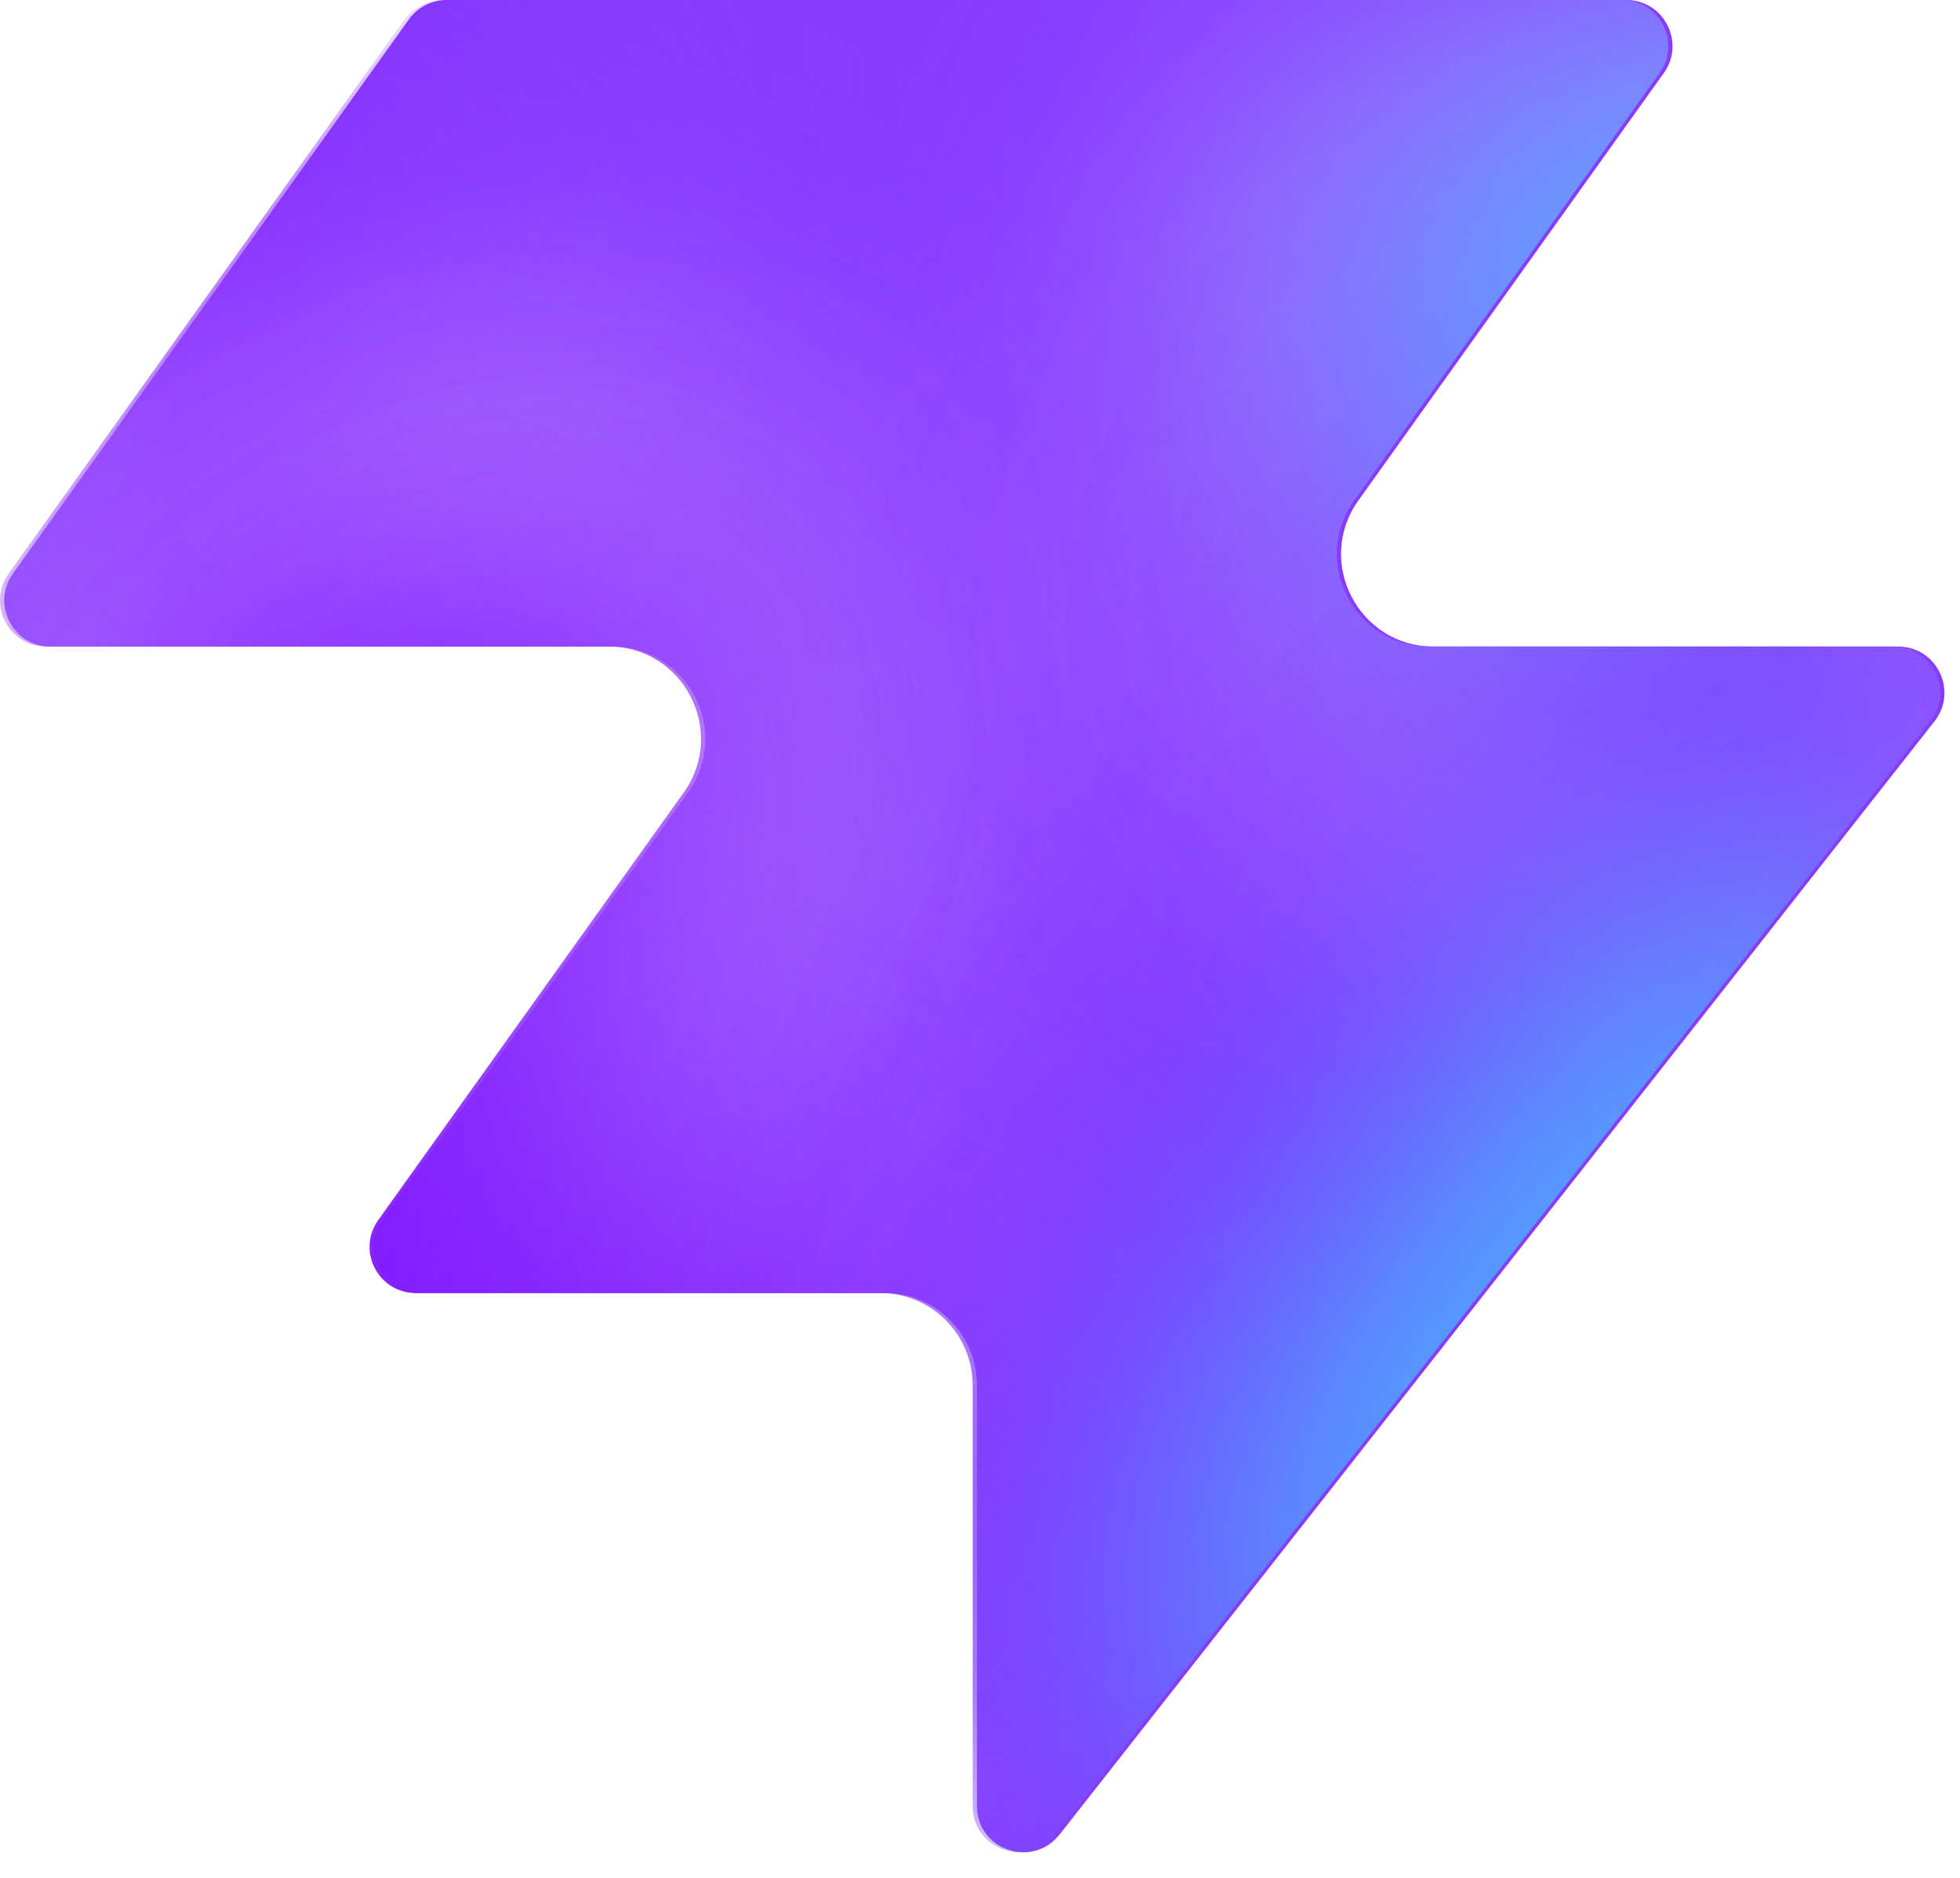
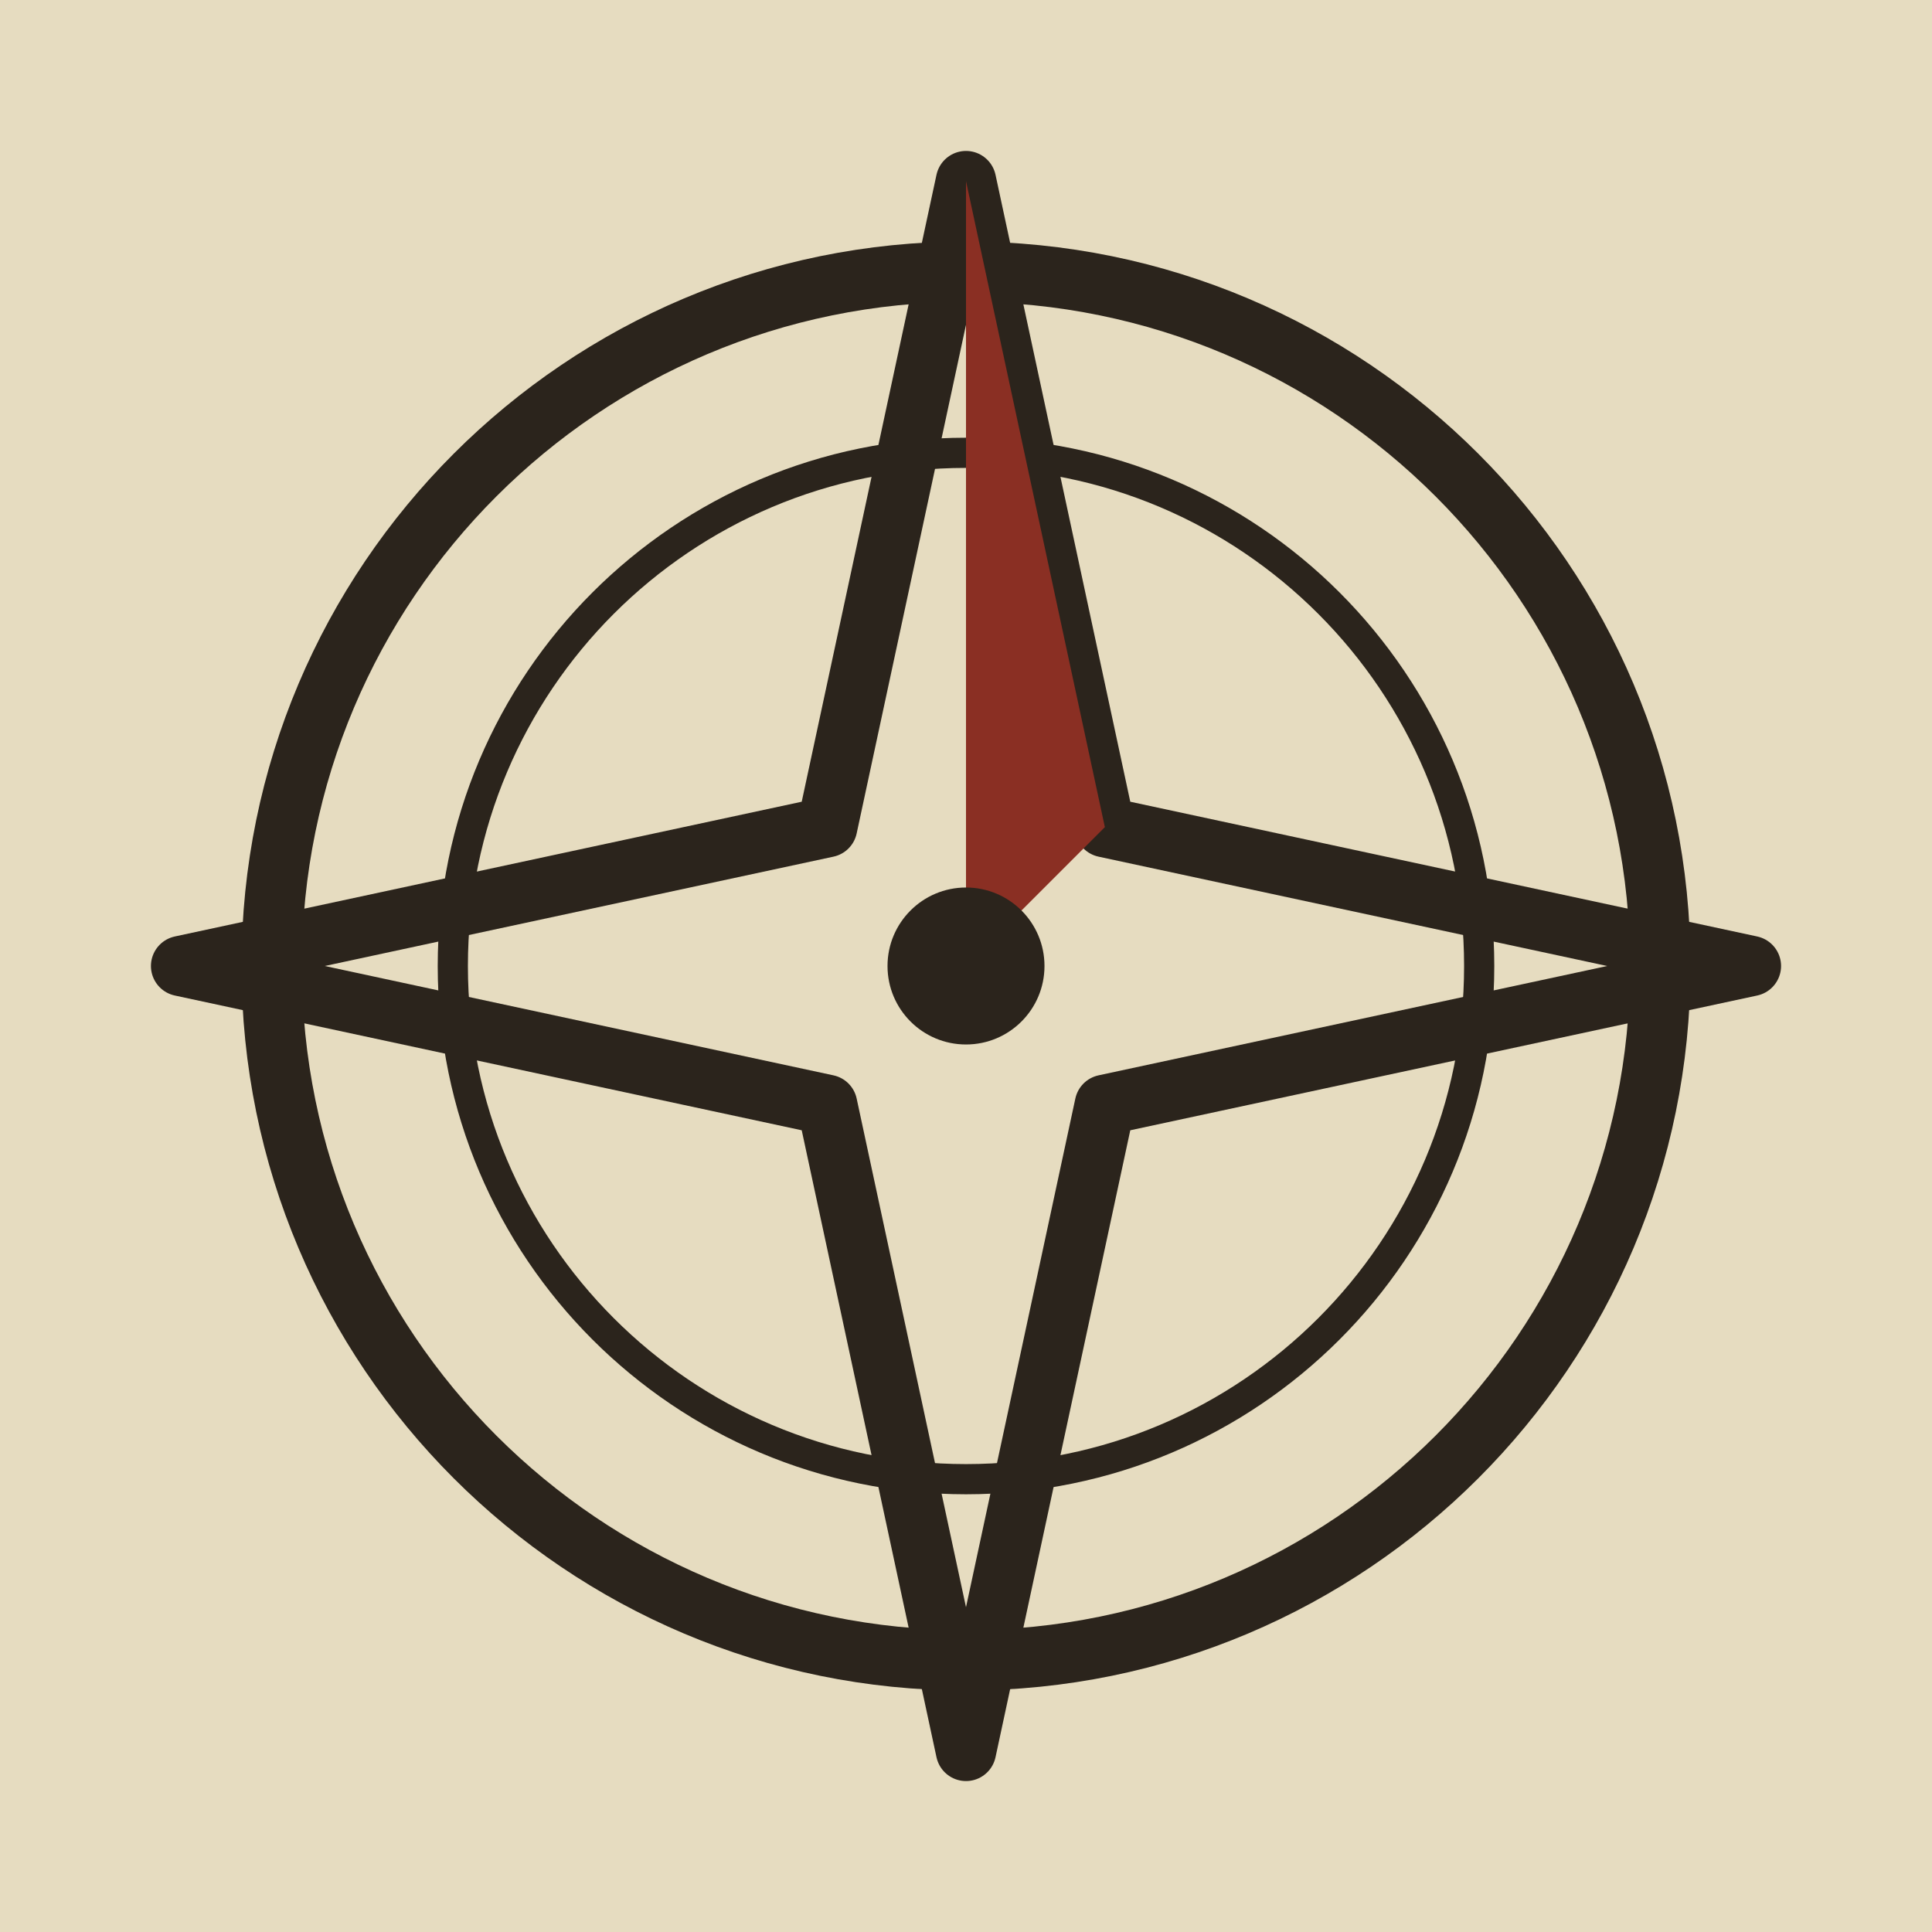
- <svg xmlns="http://www.w3.org/2000/svg" width="48" height="46" fill="none" viewBox="0 0 48 46">
-   <path fill="#863bff" d="M25.946 44.938c-.664.845-2.021.375-2.021-.698V33.937a2.26 2.26 0 0 0-2.262-2.262H10.287c-.92 0-1.456-1.04-.92-1.788l7.48-10.471c1.07-1.497 0-3.578-1.842-3.578H1.237c-.92 0-1.456-1.04-.92-1.788L10.013.474c.214-.297.556-.474.92-.474h28.894c.92 0 1.456 1.04.92 1.788l-7.48 10.471c-1.07 1.498 0 3.579 1.842 3.579h11.377c.943 0 1.473 1.088.89 1.83L25.947 44.94z" style="fill:#863bff;fill:color(display-p3 .525 .23 1);fill-opacity:1" />
-   <mask id="a" width="48" height="46" x="0" y="0" maskUnits="userSpaceOnUse" style="mask-type:alpha">
-     <path fill="#000" d="M25.842 44.938c-.664.844-2.021.375-2.021-.698V33.937a2.26 2.26 0 0 0-2.262-2.262H10.183c-.92 0-1.456-1.04-.92-1.788l7.48-10.471c1.07-1.498 0-3.579-1.842-3.579H1.133c-.92 0-1.456-1.04-.92-1.787L9.91.473c.214-.297.556-.474.92-.474h28.894c.92 0 1.456 1.04.92 1.788l-7.48 10.471c-1.07 1.498 0 3.578 1.842 3.578h11.377c.943 0 1.473 1.088.89 1.832L25.843 44.94z" style="fill:#000;fill-opacity:1" />
-   </mask>
-   <g mask="url(#a)">
-     <g filter="url(#b)">
-       <ellipse cx="5.508" cy="14.704" fill="#ede6ff" rx="5.508" ry="14.704" style="fill:#ede6ff;fill:color(display-p3 .927 .903 1);fill-opacity:1" transform="matrix(.00324 1 1 -.00324 -4.47 31.516)" />
-     </g>
-     <g filter="url(#c)">
-       <ellipse cx="10.399" cy="29.851" fill="#ede6ff" rx="10.399" ry="29.851" style="fill:#ede6ff;fill:color(display-p3 .927 .903 1);fill-opacity:1" transform="matrix(.00324 1 1 -.00324 -39.328 7.883)" />
-     </g>
-     <g filter="url(#d)">
-       <ellipse cx="5.508" cy="30.487" fill="#7e14ff" rx="5.508" ry="30.487" style="fill:#7e14ff;fill:color(display-p3 .492 .077 1);fill-opacity:1" transform="rotate(89.814 -25.913 -14.639)scale(1 -1)" />
-     </g>
-     <g filter="url(#e)">
-       <ellipse cx="5.508" cy="30.599" fill="#7e14ff" rx="5.508" ry="30.599" style="fill:#7e14ff;fill:color(display-p3 .492 .077 1);fill-opacity:1" transform="rotate(89.814 -32.644 -3.334)scale(1 -1)" />
-     </g>
-     <g filter="url(#f)">
-       <ellipse cx="5.508" cy="30.599" fill="#7e14ff" rx="5.508" ry="30.599" style="fill:#7e14ff;fill:color(display-p3 .492 .077 1);fill-opacity:1" transform="matrix(.00324 1 1 -.00324 -34.34 30.47)" />
-     </g>
-     <g filter="url(#g)">
-       <ellipse cx="14.072" cy="22.078" fill="#ede6ff" rx="14.072" ry="22.078" style="fill:#ede6ff;fill:color(display-p3 .927 .903 1);fill-opacity:1" transform="rotate(93.35 24.506 48.493)scale(-1 1)" />
-     </g>
-     <g filter="url(#h)">
-       <ellipse cx="3.47" cy="21.501" fill="#7e14ff" rx="3.47" ry="21.501" style="fill:#7e14ff;fill:color(display-p3 .492 .077 1);fill-opacity:1" transform="rotate(89.009 28.708 47.59)scale(-1 1)" />
-     </g>
-     <g filter="url(#i)">
-       <ellipse cx="3.47" cy="21.501" fill="#7e14ff" rx="3.47" ry="21.501" style="fill:#7e14ff;fill:color(display-p3 .492 .077 1);fill-opacity:1" transform="rotate(89.009 28.708 47.59)scale(-1 1)" />
-     </g>
-     <g filter="url(#j)">
-       <ellipse cx=".387" cy="8.972" fill="#7e14ff" rx="4.407" ry="29.108" style="fill:#7e14ff;fill:color(display-p3 .492 .077 1);fill-opacity:1" transform="rotate(39.51 .387 8.972)" />
-     </g>
-     <g filter="url(#k)">
-       <ellipse cx="47.523" cy="-6.092" fill="#7e14ff" rx="4.407" ry="29.108" style="fill:#7e14ff;fill:color(display-p3 .492 .077 1);fill-opacity:1" transform="rotate(37.892 47.523 -6.092)" />
-     </g>
-     <g filter="url(#l)">
-       <ellipse cx="41.412" cy="6.333" fill="#47bfff" rx="5.971" ry="9.665" style="fill:#47bfff;fill:color(display-p3 .28 .748 1);fill-opacity:1" transform="rotate(37.892 41.412 6.333)" />
-     </g>
-     <g filter="url(#m)">
-       <ellipse cx="-1.879" cy="38.332" fill="#7e14ff" rx="4.407" ry="29.108" style="fill:#7e14ff;fill:color(display-p3 .492 .077 1);fill-opacity:1" transform="rotate(37.892 -1.88 38.332)" />
-     </g>
-     <g filter="url(#n)">
-       <ellipse cx="-1.879" cy="38.332" fill="#7e14ff" rx="4.407" ry="29.108" style="fill:#7e14ff;fill:color(display-p3 .492 .077 1);fill-opacity:1" transform="rotate(37.892 -1.88 38.332)" />
-     </g>
-     <g filter="url(#o)">
-       <ellipse cx="35.651" cy="29.907" fill="#7e14ff" rx="4.407" ry="29.108" style="fill:#7e14ff;fill:color(display-p3 .492 .077 1);fill-opacity:1" transform="rotate(37.892 35.651 29.907)" />
-     </g>
-     <g filter="url(#p)">
-       <ellipse cx="38.418" cy="32.4" fill="#47bfff" rx="5.971" ry="15.297" style="fill:#47bfff;fill:color(display-p3 .28 .748 1);fill-opacity:1" transform="rotate(37.892 38.418 32.4)" />
-     </g>
+ <svg xmlns="http://www.w3.org/2000/svg" viewBox="0 0 64 64" width="64" height="64">
+   <rect width="64" height="64" fill="#e6dcc0" />
+   <g fill="none" stroke="#2b241c" stroke-width="2">
+     <circle cx="32" cy="32" r="23" />
+     <circle cx="32" cy="32" r="17" stroke-width="1" />
  </g>
-   <defs>
-     <filter id="b" width="60.045" height="41.654" x="-19.77" y="16.149" color-interpolation-filters="sRGB" filterUnits="userSpaceOnUse">
-       <feFlood flood-opacity="0" result="BackgroundImageFix" />
-       <feBlend in="SourceGraphic" in2="BackgroundImageFix" result="shape" />
-       <feGaussianBlur result="effect1_foregroundBlur_2002_17158" stdDeviation="7.659" />
-     </filter>
-     <filter id="c" width="90.34" height="51.437" x="-54.613" y="-7.533" color-interpolation-filters="sRGB" filterUnits="userSpaceOnUse">
-       <feFlood flood-opacity="0" result="BackgroundImageFix" />
-       <feBlend in="SourceGraphic" in2="BackgroundImageFix" result="shape" />
-       <feGaussianBlur result="effect1_foregroundBlur_2002_17158" stdDeviation="7.659" />
-     </filter>
-     <filter id="d" width="79.355" height="29.4" x="-49.64" y="2.03" color-interpolation-filters="sRGB" filterUnits="userSpaceOnUse">
-       <feFlood flood-opacity="0" result="BackgroundImageFix" />
-       <feBlend in="SourceGraphic" in2="BackgroundImageFix" result="shape" />
-       <feGaussianBlur result="effect1_foregroundBlur_2002_17158" stdDeviation="4.596" />
-     </filter>
-     <filter id="e" width="79.579" height="29.4" x="-45.045" y="20.029" color-interpolation-filters="sRGB" filterUnits="userSpaceOnUse">
-       <feFlood flood-opacity="0" result="BackgroundImageFix" />
-       <feBlend in="SourceGraphic" in2="BackgroundImageFix" result="shape" />
-       <feGaussianBlur result="effect1_foregroundBlur_2002_17158" stdDeviation="4.596" />
-     </filter>
-     <filter id="f" width="79.579" height="29.4" x="-43.513" y="21.178" color-interpolation-filters="sRGB" filterUnits="userSpaceOnUse">
-       <feFlood flood-opacity="0" result="BackgroundImageFix" />
-       <feBlend in="SourceGraphic" in2="BackgroundImageFix" result="shape" />
-       <feGaussianBlur result="effect1_foregroundBlur_2002_17158" stdDeviation="4.596" />
-     </filter>
-     <filter id="g" width="74.749" height="58.852" x="15.756" y="-17.901" color-interpolation-filters="sRGB" filterUnits="userSpaceOnUse">
-       <feFlood flood-opacity="0" result="BackgroundImageFix" />
-       <feBlend in="SourceGraphic" in2="BackgroundImageFix" result="shape" />
-       <feGaussianBlur result="effect1_foregroundBlur_2002_17158" stdDeviation="7.659" />
-     </filter>
-     <filter id="h" width="61.377" height="25.362" x="23.548" y="2.284" color-interpolation-filters="sRGB" filterUnits="userSpaceOnUse">
-       <feFlood flood-opacity="0" result="BackgroundImageFix" />
-       <feBlend in="SourceGraphic" in2="BackgroundImageFix" result="shape" />
-       <feGaussianBlur result="effect1_foregroundBlur_2002_17158" stdDeviation="4.596" />
-     </filter>
-     <filter id="i" width="61.377" height="25.362" x="23.548" y="2.284" color-interpolation-filters="sRGB" filterUnits="userSpaceOnUse">
-       <feFlood flood-opacity="0" result="BackgroundImageFix" />
-       <feBlend in="SourceGraphic" in2="BackgroundImageFix" result="shape" />
-       <feGaussianBlur result="effect1_foregroundBlur_2002_17158" stdDeviation="4.596" />
-     </filter>
-     <filter id="j" width="56.045" height="63.649" x="-27.636" y="-22.853" color-interpolation-filters="sRGB" filterUnits="userSpaceOnUse">
-       <feFlood flood-opacity="0" result="BackgroundImageFix" />
-       <feBlend in="SourceGraphic" in2="BackgroundImageFix" result="shape" />
-       <feGaussianBlur result="effect1_foregroundBlur_2002_17158" stdDeviation="4.596" />
-     </filter>
-     <filter id="k" width="54.814" height="64.646" x="20.116" y="-38.415" color-interpolation-filters="sRGB" filterUnits="userSpaceOnUse">
-       <feFlood flood-opacity="0" result="BackgroundImageFix" />
-       <feBlend in="SourceGraphic" in2="BackgroundImageFix" result="shape" />
-       <feGaussianBlur result="effect1_foregroundBlur_2002_17158" stdDeviation="4.596" />
-     </filter>
-     <filter id="l" width="33.541" height="35.313" x="24.641" y="-11.323" color-interpolation-filters="sRGB" filterUnits="userSpaceOnUse">
-       <feFlood flood-opacity="0" result="BackgroundImageFix" />
-       <feBlend in="SourceGraphic" in2="BackgroundImageFix" result="shape" />
-       <feGaussianBlur result="effect1_foregroundBlur_2002_17158" stdDeviation="4.596" />
-     </filter>
-     <filter id="m" width="54.814" height="64.646" x="-29.286" y="6.009" color-interpolation-filters="sRGB" filterUnits="userSpaceOnUse">
-       <feFlood flood-opacity="0" result="BackgroundImageFix" />
-       <feBlend in="SourceGraphic" in2="BackgroundImageFix" result="shape" />
-       <feGaussianBlur result="effect1_foregroundBlur_2002_17158" stdDeviation="4.596" />
-     </filter>
-     <filter id="n" width="54.814" height="64.646" x="-29.286" y="6.009" color-interpolation-filters="sRGB" filterUnits="userSpaceOnUse">
-       <feFlood flood-opacity="0" result="BackgroundImageFix" />
-       <feBlend in="SourceGraphic" in2="BackgroundImageFix" result="shape" />
-       <feGaussianBlur result="effect1_foregroundBlur_2002_17158" stdDeviation="4.596" />
-     </filter>
-     <filter id="o" width="54.814" height="64.646" x="8.244" y="-2.416" color-interpolation-filters="sRGB" filterUnits="userSpaceOnUse">
-       <feFlood flood-opacity="0" result="BackgroundImageFix" />
-       <feBlend in="SourceGraphic" in2="BackgroundImageFix" result="shape" />
-       <feGaussianBlur result="effect1_foregroundBlur_2002_17158" stdDeviation="4.596" />
-     </filter>
-     <filter id="p" width="39.409" height="43.623" x="18.713" y="10.588" color-interpolation-filters="sRGB" filterUnits="userSpaceOnUse">
-       <feFlood flood-opacity="0" result="BackgroundImageFix" />
-       <feBlend in="SourceGraphic" in2="BackgroundImageFix" result="shape" />
-       <feGaussianBlur result="effect1_foregroundBlur_2002_17158" stdDeviation="4.596" />
-     </filter>
-   </defs>
+   <path d="M32 6 36.6 27.4 58 32 36.6 36.6 32 58 27.4 36.6 6 32 27.4 27.4Z" fill="none" stroke="#2b241c" stroke-width="2" stroke-linejoin="round" />
+   <path d="M32 6 36.6 27.4 32 32Z" fill="#8a2f23" />
+   <circle cx="32" cy="32" r="2.6" fill="#2b241c" />
</svg>
